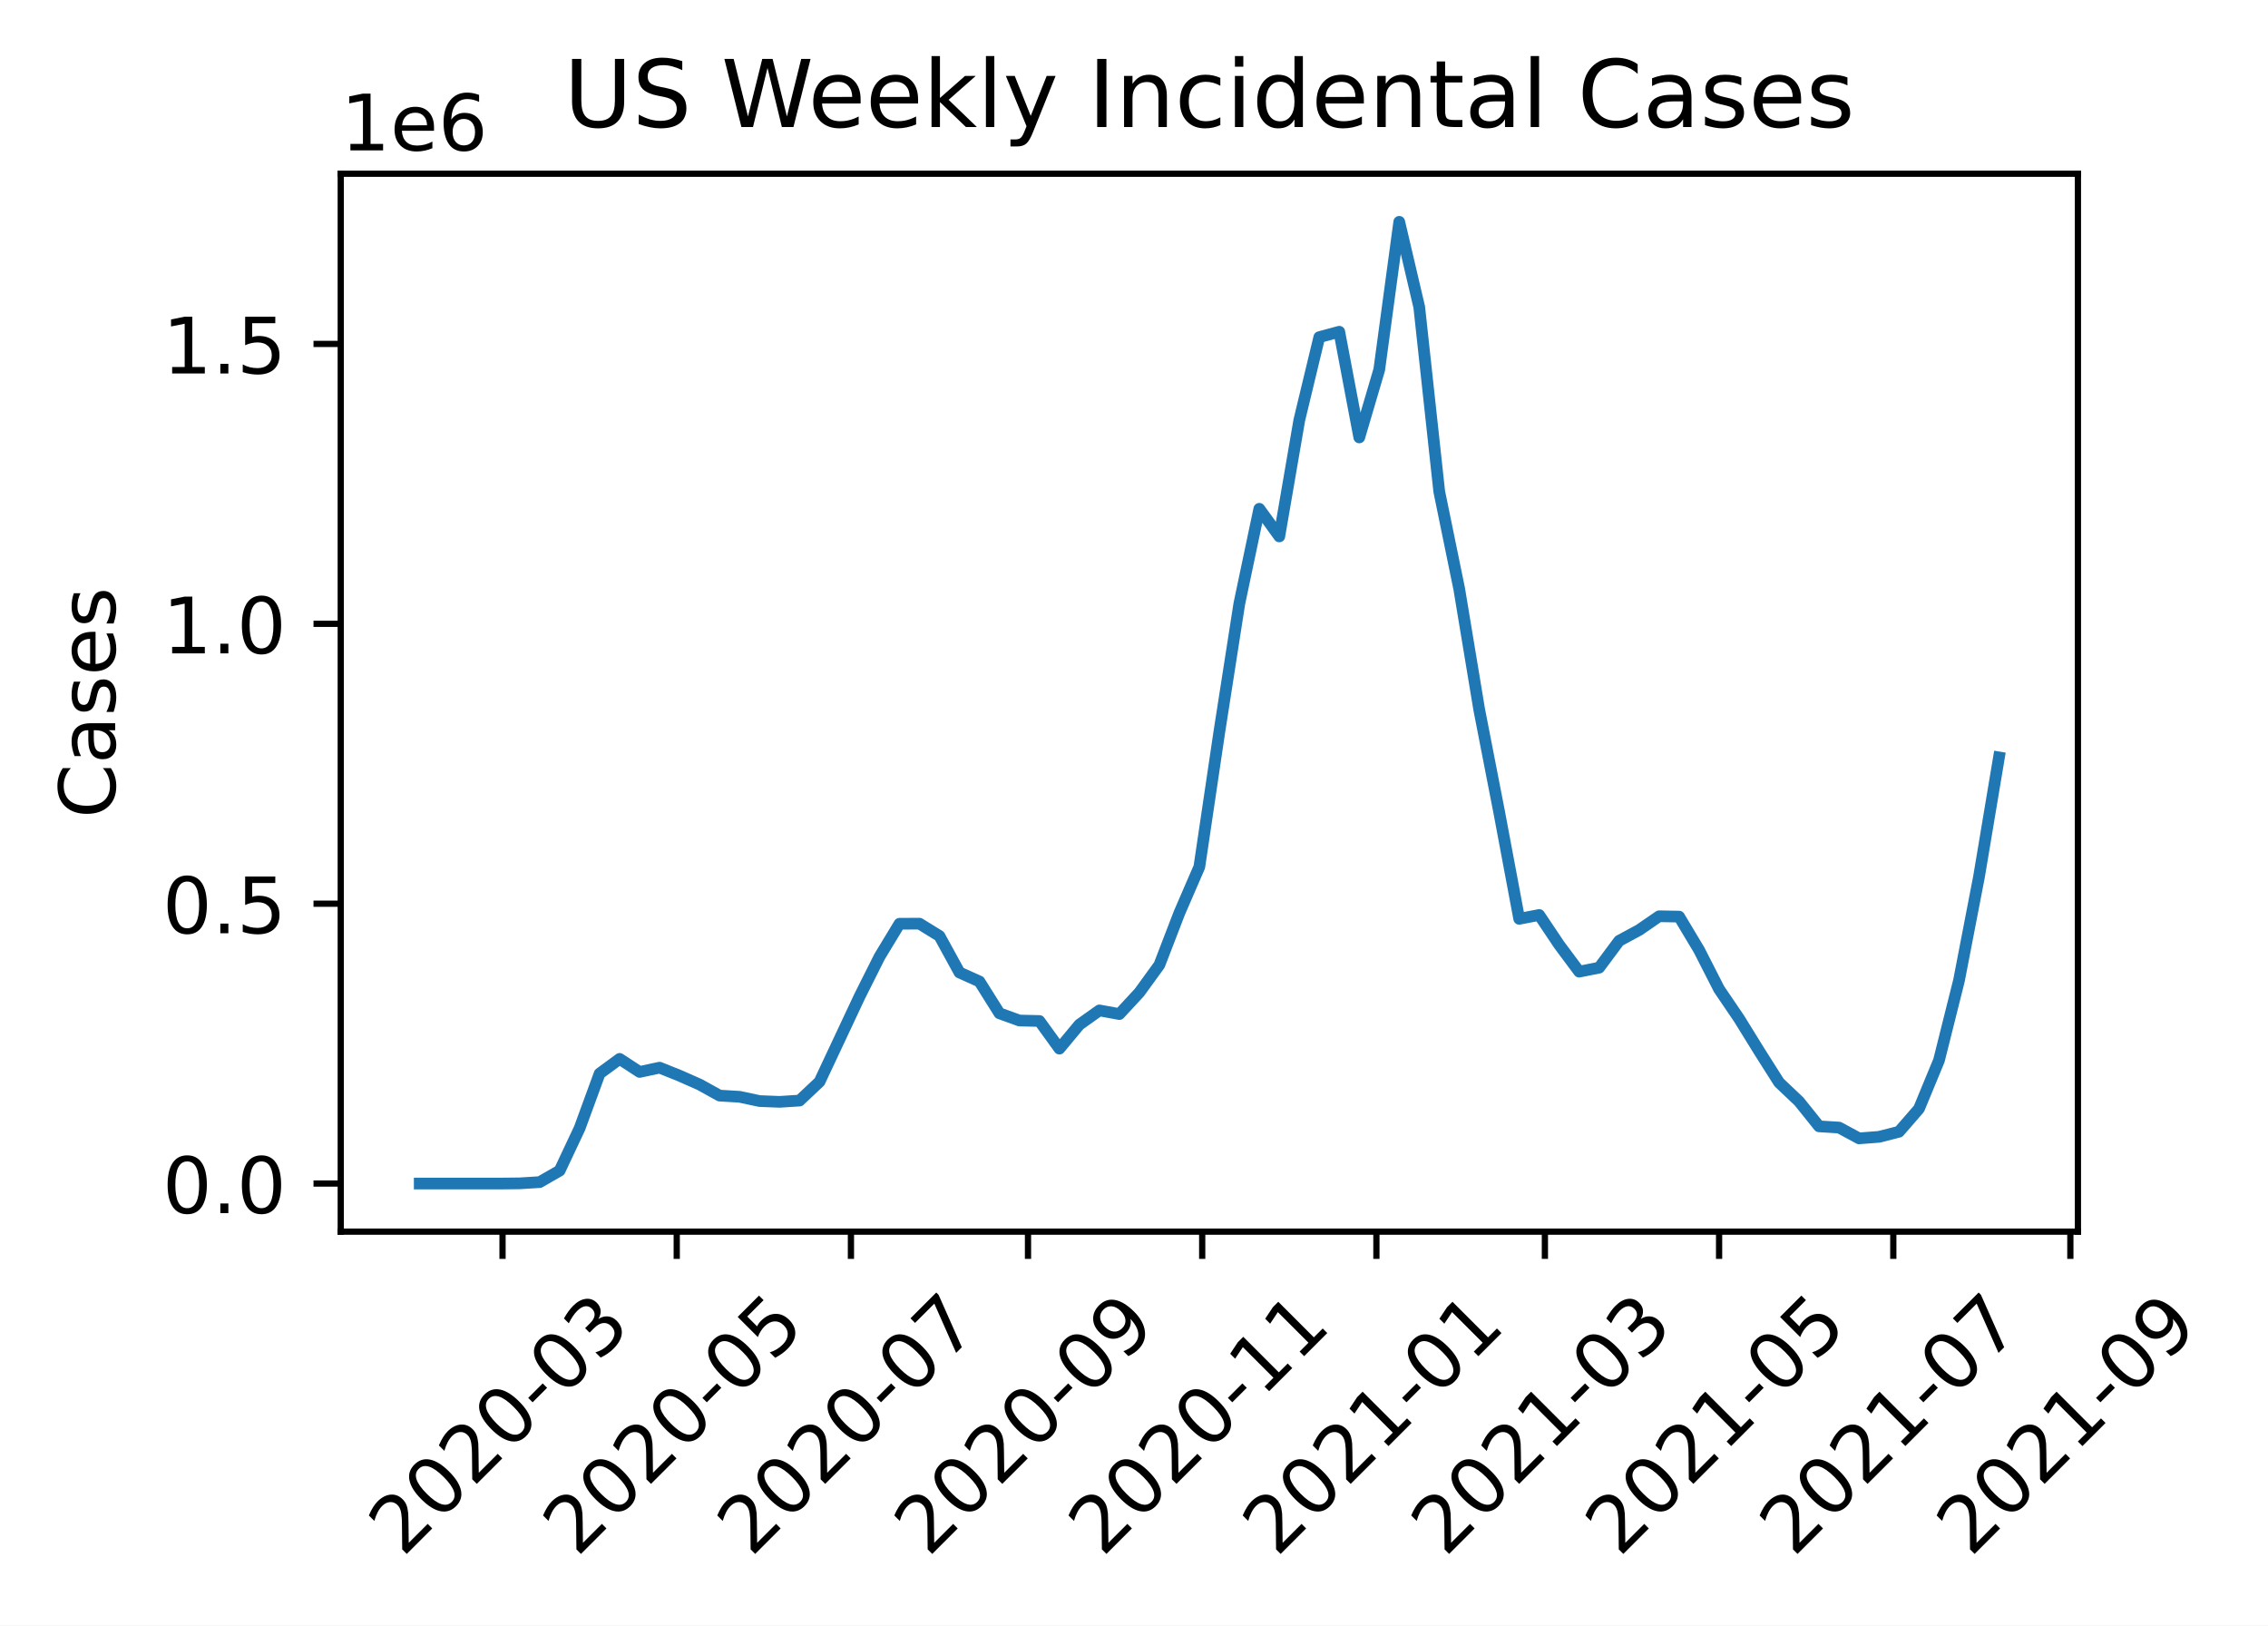
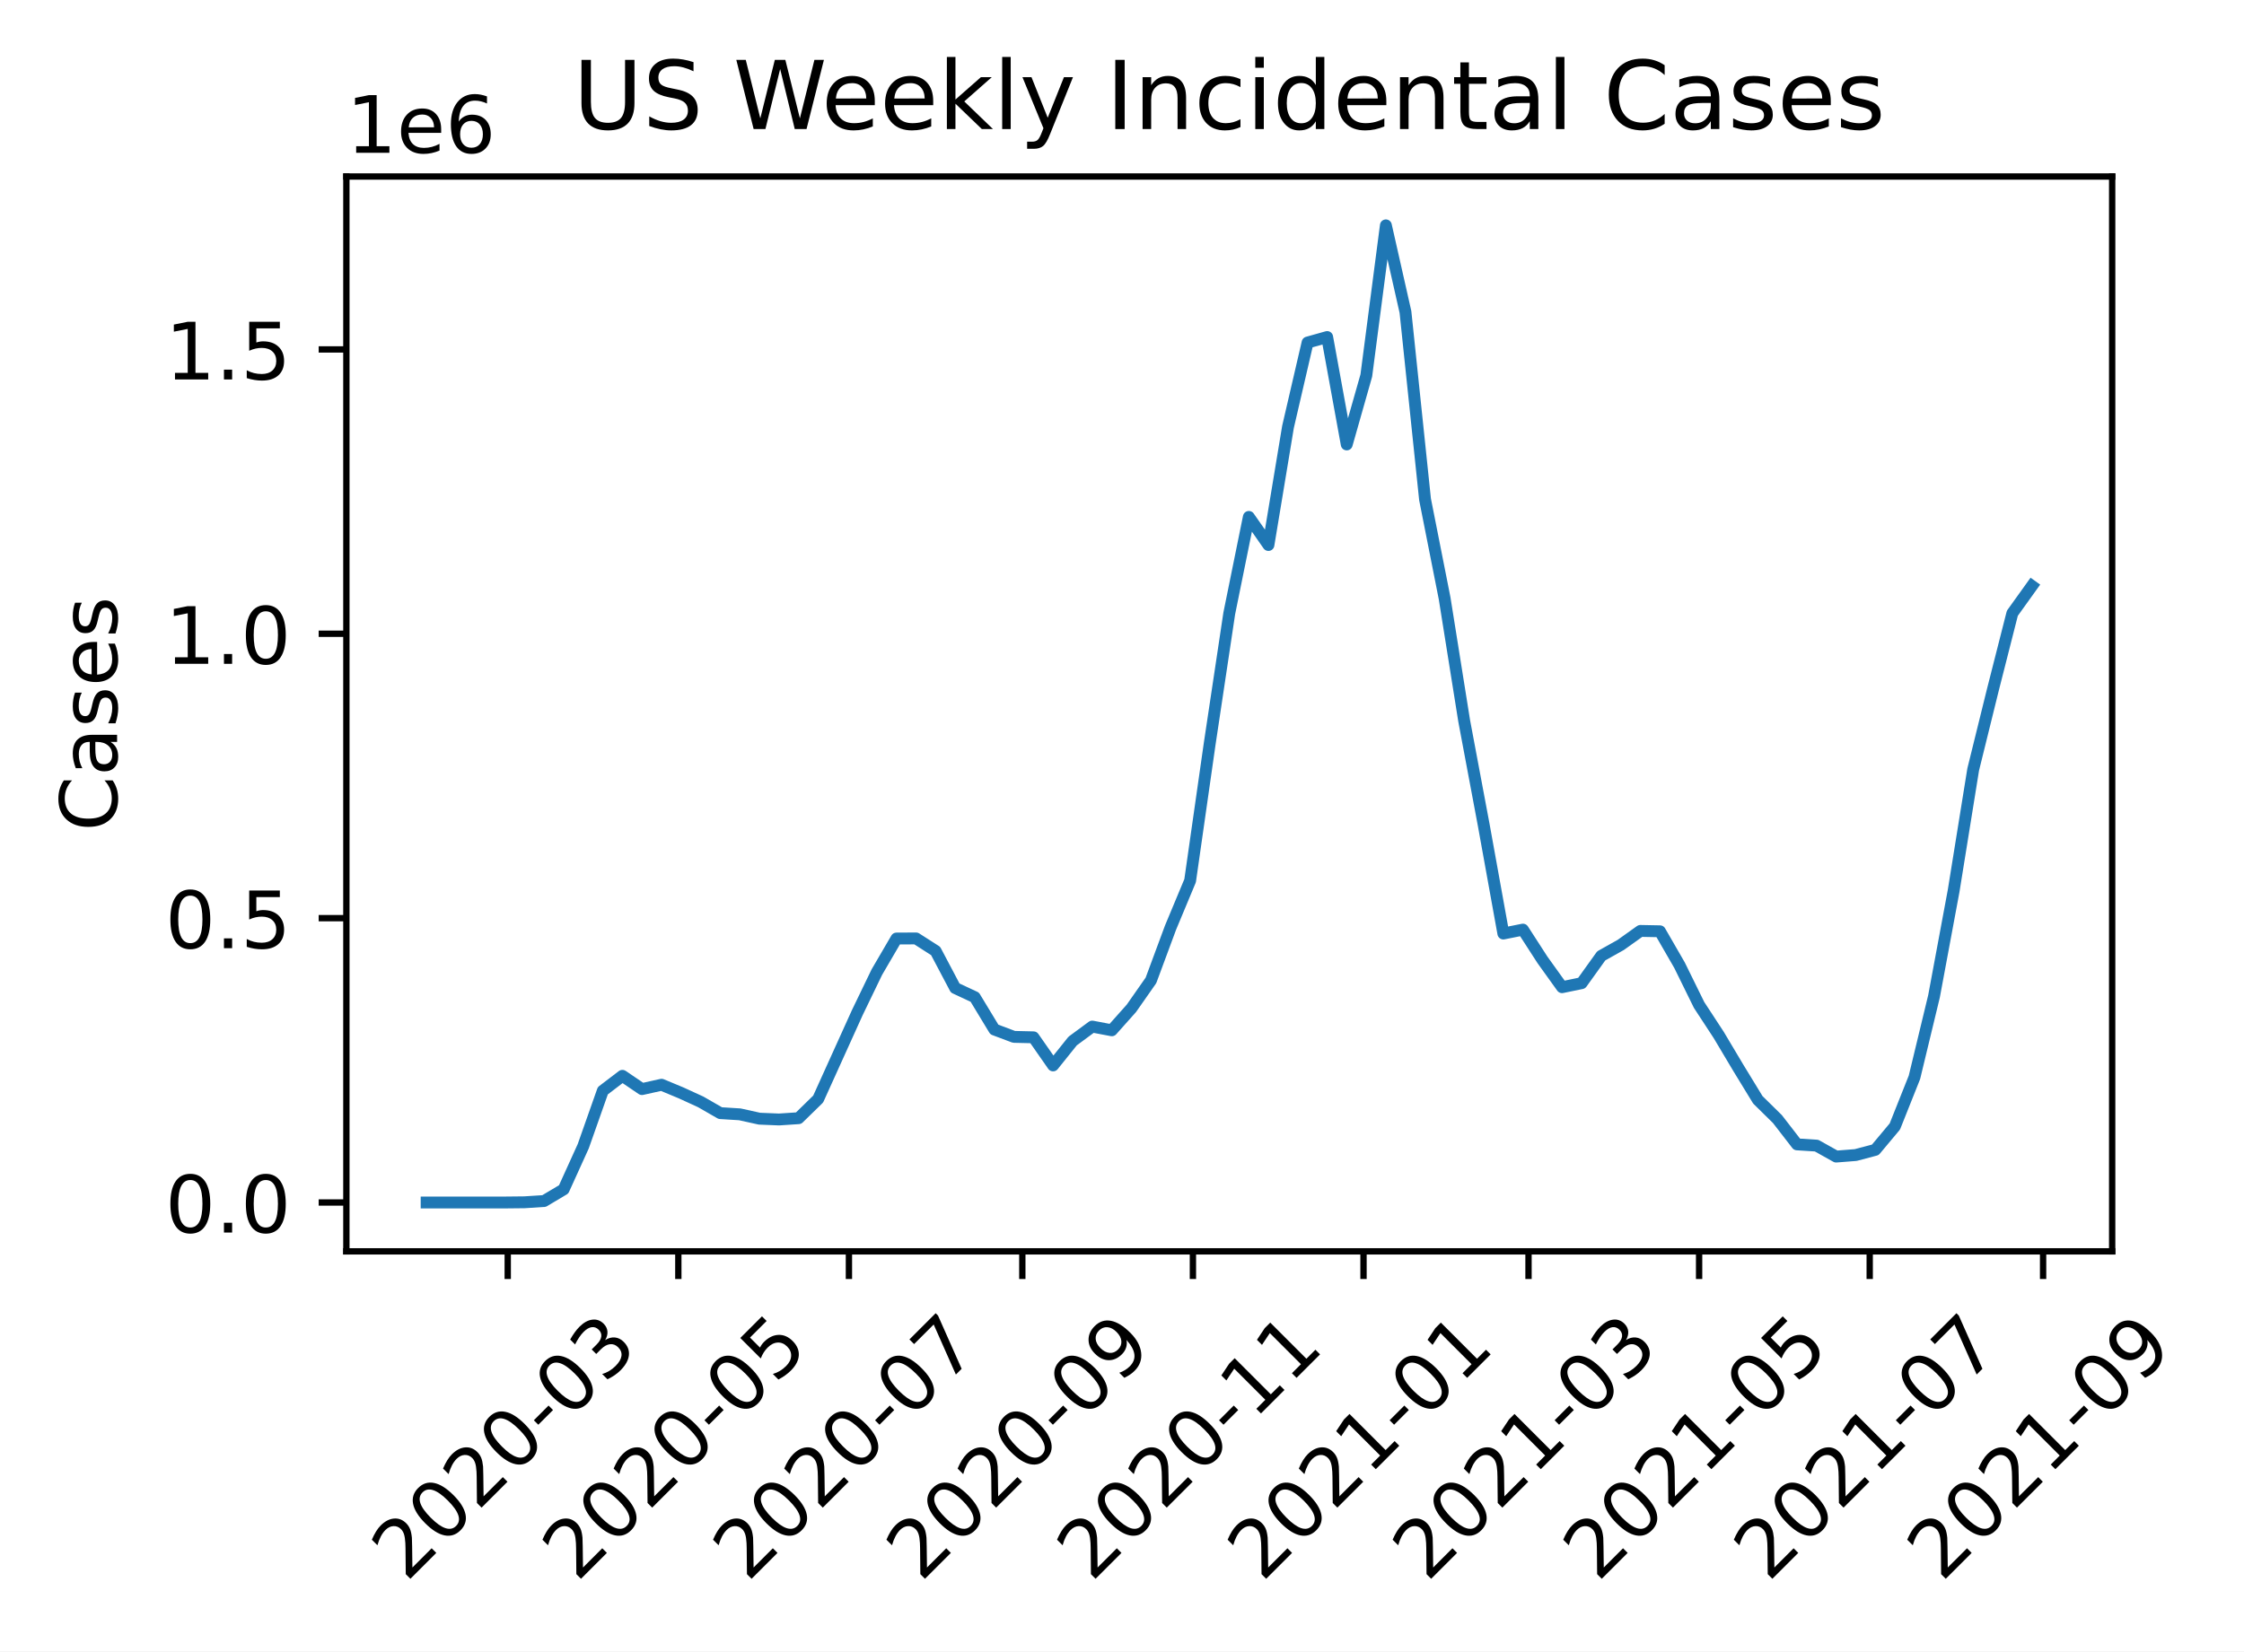
- <svg xmlns="http://www.w3.org/2000/svg" xmlns:xlink="http://www.w3.org/1999/xlink" height="208.807pt" version="1.1" viewBox="0 0 291.403 208.807" width="291.403pt">
+ <svg xmlns="http://www.w3.org/2000/svg" xmlns:xlink="http://www.w3.org/1999/xlink" height="208.807pt" version="1.1" viewBox="0 0 283.644 208.807" width="283.644pt">
  <defs>
    <style type="text/css">
*{stroke-linecap:butt;stroke-linejoin:round;}
  </style>
  </defs>
  <g id="figure_1">
    <g id="patch_1">
-       <path d="M 0 208.807  L 291.403 208.807  L 291.403 0  L 0 0  z " style="fill:#ffffff;" />
+       <path d="M 0 208.807  L 283.644 208.807  L 283.644 0  L 0 0  z " style="fill:#ffffff;" />
    </g>
    <g id="axes_1">
      <g id="patch_2">
        <path d="M 43.781 158.218  L 266.981 158.218  L 266.981 22.318  L 43.781 22.318  z " style="fill:#ffffff;" />
      </g>
      <g id="matplotlib.axis_1">
        <g id="xtick_1">
          <g id="line2d_1">
            <defs>
-               <path d="M 0 0  L 0 3.5  " id="mabf5525357" style="stroke:#000000;stroke-width:0.8;" />
-             </defs>
-             <g>
-               <use style="stroke:#000000;stroke-width:0.8;" x="64.568" xlink:href="#mabf5525357" y="158.218" />
+               <path d="M 0 0  L 0 3.5  " id="me6d530a77c" style="stroke:#000000;stroke-width:0.8;" />
+             </defs>
+             <g>
+               <use style="stroke:#000000;stroke-width:0.8;" x="64.178" xlink:href="#me6d530a77c" y="158.218" />
            </g>
          </g>
          <g id="text_1">
            <defs>
              <path d="M 19.188 8.297  L 53.609 8.297  L 53.609 0  L 7.328 0  L 7.328 8.297  Q 12.938 14.109 22.625 23.891  Q 32.328 33.688 34.812 36.531  Q 39.547 41.844 41.422 45.531  Q 43.312 49.219 43.312 52.781  Q 43.312 58.594 39.234 62.25  Q 35.156 65.922 28.609 65.922  Q 23.969 65.922 18.812 64.312  Q 13.672 62.703 7.812 59.422  L 7.812 69.391  Q 13.766 71.781 18.938 73  Q 24.125 74.219 28.422 74.219  Q 39.75 74.219 46.484 68.547  Q 53.219 62.891 53.219 53.422  Q 53.219 48.922 51.531 44.891  Q 49.859 40.875 45.406 35.406  Q 44.188 33.984 37.641 27.219  Q 31.109 20.453 19.188 8.297  z " id="DejaVuSans-50" />
              <path d="M 31.781 66.406  Q 24.172 66.406 20.328 58.906  Q 16.5 51.422 16.5 36.375  Q 16.5 21.391 20.328 13.891  Q 24.172 6.391 31.781 6.391  Q 39.453 6.391 43.281 13.891  Q 47.125 21.391 47.125 36.375  Q 47.125 51.422 43.281 58.906  Q 39.453 66.406 31.781 66.406  z M 31.781 74.219  Q 44.047 74.219 50.516 64.516  Q 56.984 54.828 56.984 36.375  Q 56.984 17.969 50.516 8.266  Q 44.047 -1.422 31.781 -1.422  Q 19.531 -1.422 13.062 8.266  Q 6.594 17.969 6.594 36.375  Q 6.594 54.828 13.062 64.516  Q 19.531 74.219 31.781 74.219  z " id="DejaVuSans-48" />
              <path d="M 4.891 31.391  L 31.203 31.391  L 31.203 23.391  L 4.891 23.391  z " id="DejaVuSans-45" />
              <path d="M 40.578 39.312  Q 47.656 37.797 51.625 33  Q 55.609 28.219 55.609 21.188  Q 55.609 10.406 48.188 4.484  Q 40.766 -1.422 27.094 -1.422  Q 22.516 -1.422 17.656 -0.516  Q 12.797 0.391 7.625 2.203  L 7.625 11.719  Q 11.719 9.328 16.594 8.109  Q 21.484 6.891 26.812 6.891  Q 36.078 6.891 40.938 10.547  Q 45.797 14.203 45.797 21.188  Q 45.797 27.641 41.281 31.266  Q 36.766 34.906 28.719 34.906  L 20.219 34.906  L 20.219 43.016  L 29.109 43.016  Q 36.375 43.016 40.234 45.922  Q 44.094 48.828 44.094 54.297  Q 44.094 59.906 40.109 62.906  Q 36.141 65.922 28.719 65.922  Q 24.656 65.922 20.016 65.031  Q 15.375 64.156 9.812 62.312  L 9.812 71.094  Q 15.438 72.656 20.344 73.438  Q 25.25 74.219 29.594 74.219  Q 40.828 74.219 47.359 69.109  Q 53.906 64.016 53.906 55.328  Q 53.906 49.266 50.438 45.094  Q 46.969 40.922 40.578 39.312  z " id="DejaVuSans-51" />
            </defs>
-             <g transform="translate(51.74623 200.1359)rotate(-45)scale(0.1 -0.1)">
+             <g transform="translate(51.35693 200.1359)rotate(-45)scale(0.1 -0.1)">
              <use xlink:href="#DejaVuSans-50" />
              <use x="63.623" xlink:href="#DejaVuSans-48" />
              <use x="127.246" xlink:href="#DejaVuSans-50" />
              <use x="190.869" xlink:href="#DejaVuSans-48" />
              <use x="254.492" xlink:href="#DejaVuSans-45" />
              <use x="290.576" xlink:href="#DejaVuSans-48" />
              <use x="354.199" xlink:href="#DejaVuSans-51" />
            </g>
          </g>
        </g>
        <g id="xtick_2">
          <g id="line2d_2">
            <g>
-               <use style="stroke:#000000;stroke-width:0.8;" x="86.95" xlink:href="#mabf5525357" y="158.218" />
+               <use style="stroke:#000000;stroke-width:0.8;" x="85.742" xlink:href="#me6d530a77c" y="158.218" />
            </g>
          </g>
          <g id="text_2">
            <defs>
              <path d="M 10.797 72.906  L 49.516 72.906  L 49.516 64.594  L 19.828 64.594  L 19.828 46.734  Q 21.969 47.469 24.109 47.828  Q 26.266 48.188 28.422 48.188  Q 40.625 48.188 47.75 41.5  Q 54.891 34.812 54.891 23.391  Q 54.891 11.625 47.562 5.094  Q 40.234 -1.422 26.906 -1.422  Q 22.312 -1.422 17.547 -0.641  Q 12.797 0.141 7.719 1.703  L 7.719 11.625  Q 12.109 9.234 16.797 8.062  Q 21.484 6.891 26.703 6.891  Q 35.156 6.891 40.078 11.328  Q 45.016 15.766 45.016 23.391  Q 45.016 31 40.078 35.438  Q 35.156 39.891 26.703 39.891  Q 22.75 39.891 18.812 39.016  Q 14.891 38.141 10.797 36.281  z " id="DejaVuSans-53" />
            </defs>
-             <g transform="translate(74.1286 200.1359)rotate(-45)scale(0.1 -0.1)">
+             <g transform="translate(72.92044 200.1359)rotate(-45)scale(0.1 -0.1)">
              <use xlink:href="#DejaVuSans-50" />
              <use x="63.623" xlink:href="#DejaVuSans-48" />
              <use x="127.246" xlink:href="#DejaVuSans-50" />
              <use x="190.869" xlink:href="#DejaVuSans-48" />
              <use x="254.492" xlink:href="#DejaVuSans-45" />
              <use x="290.576" xlink:href="#DejaVuSans-48" />
              <use x="354.199" xlink:href="#DejaVuSans-53" />
            </g>
          </g>
        </g>
        <g id="xtick_3">
          <g id="line2d_3">
            <g>
-               <use style="stroke:#000000;stroke-width:0.8;" x="109.332" xlink:href="#mabf5525357" y="158.218" />
+               <use style="stroke:#000000;stroke-width:0.8;" x="107.305" xlink:href="#me6d530a77c" y="158.218" />
            </g>
          </g>
          <g id="text_3">
            <defs>
              <path d="M 8.203 72.906  L 55.078 72.906  L 55.078 68.703  L 28.609 0  L 18.312 0  L 43.219 64.594  L 8.203 64.594  z " id="DejaVuSans-55" />
            </defs>
-             <g transform="translate(96.51098 200.1359)rotate(-45)scale(0.1 -0.1)">
+             <g transform="translate(94.48395 200.1359)rotate(-45)scale(0.1 -0.1)">
              <use xlink:href="#DejaVuSans-50" />
              <use x="63.623" xlink:href="#DejaVuSans-48" />
              <use x="127.246" xlink:href="#DejaVuSans-50" />
              <use x="190.869" xlink:href="#DejaVuSans-48" />
              <use x="254.492" xlink:href="#DejaVuSans-45" />
              <use x="290.576" xlink:href="#DejaVuSans-48" />
              <use x="354.199" xlink:href="#DejaVuSans-55" />
            </g>
          </g>
        </g>
        <g id="xtick_4">
          <g id="line2d_4">
            <g>
-               <use style="stroke:#000000;stroke-width:0.8;" x="132.082" xlink:href="#mabf5525357" y="158.218" />
+               <use style="stroke:#000000;stroke-width:0.8;" x="129.222" xlink:href="#me6d530a77c" y="158.218" />
            </g>
          </g>
          <g id="text_4">
            <defs>
              <path d="M 10.984 1.516  L 10.984 10.5  Q 14.703 8.734 18.5 7.812  Q 22.312 6.891 25.984 6.891  Q 35.75 6.891 40.891 13.453  Q 46.047 20.016 46.781 33.406  Q 43.953 29.203 39.594 26.953  Q 35.25 24.703 29.984 24.703  Q 19.047 24.703 12.672 31.312  Q 6.297 37.938 6.297 49.422  Q 6.297 60.641 12.938 67.422  Q 19.578 74.219 30.609 74.219  Q 43.266 74.219 49.922 64.516  Q 56.594 54.828 56.594 36.375  Q 56.594 19.141 48.406 8.859  Q 40.234 -1.422 26.422 -1.422  Q 22.703 -1.422 18.891 -0.688  Q 15.094 0.047 10.984 1.516  z M 30.609 32.422  Q 37.25 32.422 41.125 36.953  Q 45.016 41.5 45.016 49.422  Q 45.016 57.281 41.125 61.844  Q 37.25 66.406 30.609 66.406  Q 23.969 66.406 20.094 61.844  Q 16.219 57.281 16.219 49.422  Q 16.219 41.5 20.094 36.953  Q 23.969 32.422 30.609 32.422  z " id="DejaVuSans-57" />
            </defs>
-             <g transform="translate(119.2603 200.1359)rotate(-45)scale(0.1 -0.1)">
+             <g transform="translate(116.401 200.1359)rotate(-45)scale(0.1 -0.1)">
              <use xlink:href="#DejaVuSans-50" />
              <use x="63.623" xlink:href="#DejaVuSans-48" />
              <use x="127.246" xlink:href="#DejaVuSans-50" />
              <use x="190.869" xlink:href="#DejaVuSans-48" />
              <use x="254.492" xlink:href="#DejaVuSans-45" />
              <use x="290.576" xlink:href="#DejaVuSans-48" />
              <use x="354.199" xlink:href="#DejaVuSans-57" />
            </g>
          </g>
        </g>
        <g id="xtick_5">
          <g id="line2d_5">
            <g>
-               <use style="stroke:#000000;stroke-width:0.8;" x="154.464" xlink:href="#mabf5525357" y="158.218" />
+               <use style="stroke:#000000;stroke-width:0.8;" x="150.786" xlink:href="#me6d530a77c" y="158.218" />
            </g>
          </g>
          <g id="text_5">
            <defs>
              <path d="M 12.406 8.297  L 28.516 8.297  L 28.516 63.922  L 10.984 60.406  L 10.984 69.391  L 28.422 72.906  L 38.281 72.906  L 38.281 8.297  L 54.391 8.297  L 54.391 0  L 12.406 0  z " id="DejaVuSans-49" />
            </defs>
-             <g transform="translate(141.6427 200.1359)rotate(-45)scale(0.1 -0.1)">
+             <g transform="translate(137.9645 200.1359)rotate(-45)scale(0.1 -0.1)">
              <use xlink:href="#DejaVuSans-50" />
              <use x="63.623" xlink:href="#DejaVuSans-48" />
              <use x="127.246" xlink:href="#DejaVuSans-50" />
              <use x="190.869" xlink:href="#DejaVuSans-48" />
              <use x="254.492" xlink:href="#DejaVuSans-45" />
              <use x="290.576" xlink:href="#DejaVuSans-49" />
              <use x="354.199" xlink:href="#DejaVuSans-49" />
            </g>
          </g>
        </g>
        <g id="xtick_6">
          <g id="line2d_6">
            <g>
-               <use style="stroke:#000000;stroke-width:0.8;" x="176.846" xlink:href="#mabf5525357" y="158.218" />
+               <use style="stroke:#000000;stroke-width:0.8;" x="172.349" xlink:href="#me6d530a77c" y="158.218" />
            </g>
          </g>
          <g id="text_6">
-             <g transform="translate(164.025 200.1359)rotate(-45)scale(0.1 -0.1)">
+             <g transform="translate(159.528 200.1359)rotate(-45)scale(0.1 -0.1)">
              <use xlink:href="#DejaVuSans-50" />
              <use x="63.623" xlink:href="#DejaVuSans-48" />
              <use x="127.246" xlink:href="#DejaVuSans-50" />
              <use x="190.869" xlink:href="#DejaVuSans-49" />
              <use x="254.492" xlink:href="#DejaVuSans-45" />
              <use x="290.576" xlink:href="#DejaVuSans-48" />
              <use x="354.199" xlink:href="#DejaVuSans-49" />
            </g>
          </g>
        </g>
        <g id="xtick_7">
          <g id="line2d_7">
            <g>
-               <use style="stroke:#000000;stroke-width:0.8;" x="198.495" xlink:href="#mabf5525357" y="158.218" />
+               <use style="stroke:#000000;stroke-width:0.8;" x="193.206" xlink:href="#me6d530a77c" y="158.218" />
            </g>
          </g>
          <g id="text_7">
-             <g transform="translate(185.6736 200.1359)rotate(-45)scale(0.1 -0.1)">
+             <g transform="translate(180.3845 200.1359)rotate(-45)scale(0.1 -0.1)">
              <use xlink:href="#DejaVuSans-50" />
              <use x="63.623" xlink:href="#DejaVuSans-48" />
              <use x="127.246" xlink:href="#DejaVuSans-50" />
              <use x="190.869" xlink:href="#DejaVuSans-49" />
              <use x="254.492" xlink:href="#DejaVuSans-45" />
              <use x="290.576" xlink:href="#DejaVuSans-48" />
              <use x="354.199" xlink:href="#DejaVuSans-51" />
            </g>
          </g>
        </g>
        <g id="xtick_8">
          <g id="line2d_8">
            <g>
-               <use style="stroke:#000000;stroke-width:0.8;" x="220.877" xlink:href="#mabf5525357" y="158.218" />
+               <use style="stroke:#000000;stroke-width:0.8;" x="214.769" xlink:href="#me6d530a77c" y="158.218" />
            </g>
          </g>
          <g id="text_8">
-             <g transform="translate(208.0559 200.1359)rotate(-45)scale(0.1 -0.1)">
+             <g transform="translate(201.948 200.1359)rotate(-45)scale(0.1 -0.1)">
              <use xlink:href="#DejaVuSans-50" />
              <use x="63.623" xlink:href="#DejaVuSans-48" />
              <use x="127.246" xlink:href="#DejaVuSans-50" />
              <use x="190.869" xlink:href="#DejaVuSans-49" />
              <use x="254.492" xlink:href="#DejaVuSans-45" />
              <use x="290.576" xlink:href="#DejaVuSans-48" />
              <use x="354.199" xlink:href="#DejaVuSans-53" />
            </g>
          </g>
        </g>
        <g id="xtick_9">
          <g id="line2d_9">
            <g>
-               <use style="stroke:#000000;stroke-width:0.8;" x="243.26" xlink:href="#mabf5525357" y="158.218" />
+               <use style="stroke:#000000;stroke-width:0.8;" x="236.333" xlink:href="#me6d530a77c" y="158.218" />
            </g>
          </g>
          <g id="text_9">
-             <g transform="translate(230.4383 200.1359)rotate(-45)scale(0.1 -0.1)">
+             <g transform="translate(223.5115 200.1359)rotate(-45)scale(0.1 -0.1)">
              <use xlink:href="#DejaVuSans-50" />
              <use x="63.623" xlink:href="#DejaVuSans-48" />
              <use x="127.246" xlink:href="#DejaVuSans-50" />
              <use x="190.869" xlink:href="#DejaVuSans-49" />
              <use x="254.492" xlink:href="#DejaVuSans-45" />
              <use x="290.576" xlink:href="#DejaVuSans-48" />
              <use x="354.199" xlink:href="#DejaVuSans-55" />
            </g>
          </g>
        </g>
        <g id="xtick_10">
          <g id="line2d_10">
            <g>
-               <use style="stroke:#000000;stroke-width:0.8;" x="266.009" xlink:href="#mabf5525357" y="158.218" />
+               <use style="stroke:#000000;stroke-width:0.8;" x="258.25" xlink:href="#me6d530a77c" y="158.218" />
            </g>
          </g>
          <g id="text_10">
-             <g transform="translate(253.1876 200.1359)rotate(-45)scale(0.1 -0.1)">
+             <g transform="translate(245.4285 200.1359)rotate(-45)scale(0.1 -0.1)">
              <use xlink:href="#DejaVuSans-50" />
              <use x="63.623" xlink:href="#DejaVuSans-48" />
              <use x="127.246" xlink:href="#DejaVuSans-50" />
              <use x="190.869" xlink:href="#DejaVuSans-49" />
              <use x="254.492" xlink:href="#DejaVuSans-45" />
              <use x="290.576" xlink:href="#DejaVuSans-48" />
              <use x="354.199" xlink:href="#DejaVuSans-57" />
            </g>
          </g>
        </g>
      </g>
      <g id="matplotlib.axis_2">
        <g id="ytick_1">
          <g id="line2d_11">
            <defs>
-               <path d="M 0 0  L -3.5 0  " id="med996f3aed" style="stroke:#000000;stroke-width:0.8;" />
-             </defs>
-             <g>
-               <use style="stroke:#000000;stroke-width:0.8;" x="43.781" xlink:href="#med996f3aed" y="152.041" />
+               <path d="M 0 0  L -3.5 0  " id="ma5f7d41947" style="stroke:#000000;stroke-width:0.8;" />
+             </defs>
+             <g>
+               <use style="stroke:#000000;stroke-width:0.8;" x="43.781" xlink:href="#ma5f7d41947" y="152.041" />
            </g>
          </g>
          <g id="text_11">
            <defs>
              <path d="M 10.688 12.406  L 21 12.406  L 21 0  L 10.688 0  z " id="DejaVuSans-46" />
            </defs>
            <g transform="translate(20.87813 155.8402)scale(0.1 -0.1)">
              <use xlink:href="#DejaVuSans-48" />
              <use x="63.623" xlink:href="#DejaVuSans-46" />
              <use x="95.41" xlink:href="#DejaVuSans-48" />
            </g>
          </g>
        </g>
        <g id="ytick_2">
          <g id="line2d_12">
            <g>
-               <use style="stroke:#000000;stroke-width:0.8;" x="43.781" xlink:href="#med996f3aed" y="116.087" />
+               <use style="stroke:#000000;stroke-width:0.8;" x="43.781" xlink:href="#ma5f7d41947" y="116.087" />
            </g>
          </g>
          <g id="text_12">
            <g transform="translate(20.87813 119.886)scale(0.1 -0.1)">
              <use xlink:href="#DejaVuSans-48" />
              <use x="63.623" xlink:href="#DejaVuSans-46" />
              <use x="95.41" xlink:href="#DejaVuSans-53" />
            </g>
          </g>
        </g>
        <g id="ytick_3">
          <g id="line2d_13">
            <g>
-               <use style="stroke:#000000;stroke-width:0.8;" x="43.781" xlink:href="#med996f3aed" y="80.133" />
+               <use style="stroke:#000000;stroke-width:0.8;" x="43.781" xlink:href="#ma5f7d41947" y="80.133" />
            </g>
          </g>
          <g id="text_13">
            <g transform="translate(20.87813 83.93186)scale(0.1 -0.1)">
              <use xlink:href="#DejaVuSans-49" />
              <use x="63.623" xlink:href="#DejaVuSans-46" />
              <use x="95.41" xlink:href="#DejaVuSans-48" />
            </g>
          </g>
        </g>
        <g id="ytick_4">
          <g id="line2d_14">
            <g>
-               <use style="stroke:#000000;stroke-width:0.8;" x="43.781" xlink:href="#med996f3aed" y="44.178" />
+               <use style="stroke:#000000;stroke-width:0.8;" x="43.781" xlink:href="#ma5f7d41947" y="44.178" />
            </g>
          </g>
          <g id="text_14">
            <g transform="translate(20.87813 47.97769)scale(0.1 -0.1)">
              <use xlink:href="#DejaVuSans-49" />
              <use x="63.623" xlink:href="#DejaVuSans-46" />
              <use x="95.41" xlink:href="#DejaVuSans-53" />
            </g>
          </g>
        </g>
        <g id="text_15">
          <defs>
            <path d="M 64.406 67.281  L 64.406 56.891  Q 59.422 61.531 53.781 63.812  Q 48.141 66.109 41.797 66.109  Q 29.297 66.109 22.656 58.469  Q 16.016 50.828 16.016 36.375  Q 16.016 21.969 22.656 14.328  Q 29.297 6.688 41.797 6.688  Q 48.141 6.688 53.781 8.984  Q 59.422 11.281 64.406 15.922  L 64.406 5.609  Q 59.234 2.094 53.438 0.328  Q 47.656 -1.422 41.219 -1.422  Q 24.656 -1.422 15.125 8.703  Q 5.609 18.844 5.609 36.375  Q 5.609 53.953 15.125 64.078  Q 24.656 74.219 41.219 74.219  Q 47.75 74.219 53.531 72.484  Q 59.328 70.75 64.406 67.281  z " id="DejaVuSans-67" />
            <path d="M 34.281 27.484  Q 23.391 27.484 19.188 25  Q 14.984 22.516 14.984 16.5  Q 14.984 11.719 18.141 8.906  Q 21.297 6.109 26.703 6.109  Q 34.188 6.109 38.703 11.406  Q 43.219 16.703 43.219 25.484  L 43.219 27.484  z M 52.203 31.203  L 52.203 0  L 43.219 0  L 43.219 8.297  Q 40.141 3.328 35.547 0.953  Q 30.953 -1.422 24.312 -1.422  Q 15.922 -1.422 10.953 3.297  Q 6 8.016 6 15.922  Q 6 25.141 12.172 29.828  Q 18.359 34.516 30.609 34.516  L 43.219 34.516  L 43.219 35.406  Q 43.219 41.609 39.141 45  Q 35.062 48.391 27.688 48.391  Q 23 48.391 18.547 47.266  Q 14.109 46.141 10.016 43.891  L 10.016 52.203  Q 14.938 54.109 19.578 55.047  Q 24.219 56 28.609 56  Q 40.484 56 46.344 49.844  Q 52.203 43.703 52.203 31.203  z " id="DejaVuSans-97" />
            <path d="M 44.281 53.078  L 44.281 44.578  Q 40.484 46.531 36.375 47.5  Q 32.281 48.484 27.875 48.484  Q 21.188 48.484 17.844 46.438  Q 14.5 44.391 14.5 40.281  Q 14.5 37.156 16.891 35.375  Q 19.281 33.594 26.516 31.984  L 29.594 31.297  Q 39.156 29.25 43.188 25.516  Q 47.219 21.781 47.219 15.094  Q 47.219 7.469 41.188 3.016  Q 35.156 -1.422 24.609 -1.422  Q 20.219 -1.422 15.453 -0.562  Q 10.688 0.297 5.422 2  L 5.422 11.281  Q 10.406 8.688 15.234 7.391  Q 20.062 6.109 24.812 6.109  Q 31.156 6.109 34.562 8.281  Q 37.984 10.453 37.984 14.406  Q 37.984 18.062 35.516 20.016  Q 33.062 21.969 24.703 23.781  L 21.578 24.516  Q 13.234 26.266 9.516 29.906  Q 5.812 33.547 5.812 39.891  Q 5.812 47.609 11.281 51.797  Q 16.75 56 26.812 56  Q 31.781 56 36.172 55.266  Q 40.578 54.547 44.281 53.078  z " id="DejaVuSans-115" />
            <path d="M 56.203 29.594  L 56.203 25.203  L 14.891 25.203  Q 15.484 15.922 20.484 11.062  Q 25.484 6.203 34.422 6.203  Q 39.594 6.203 44.453 7.469  Q 49.312 8.734 54.109 11.281  L 54.109 2.781  Q 49.266 0.734 44.188 -0.344  Q 39.109 -1.422 33.891 -1.422  Q 20.797 -1.422 13.156 6.188  Q 5.516 13.812 5.516 26.812  Q 5.516 40.234 12.766 48.109  Q 20.016 56 32.328 56  Q 43.359 56 49.781 48.891  Q 56.203 41.797 56.203 29.594  z M 47.219 32.234  Q 47.125 39.594 43.094 43.984  Q 39.062 48.391 32.422 48.391  Q 24.906 48.391 20.391 44.141  Q 15.875 39.891 15.188 32.172  z " id="DejaVuSans-101" />
          </defs>
          <g transform="translate(14.79844 105.1095)rotate(-90)scale(0.1 -0.1)">
            <use xlink:href="#DejaVuSans-67" />
            <use x="69.824" xlink:href="#DejaVuSans-97" />
            <use x="131.104" xlink:href="#DejaVuSans-115" />
            <use x="183.203" xlink:href="#DejaVuSans-101" />
            <use x="244.727" xlink:href="#DejaVuSans-115" />
          </g>
        </g>
        <g id="text_16">
          <defs>
            <path d="M 33.016 40.375  Q 26.375 40.375 22.484 35.828  Q 18.609 31.297 18.609 23.391  Q 18.609 15.531 22.484 10.953  Q 26.375 6.391 33.016 6.391  Q 39.656 6.391 43.531 10.953  Q 47.406 15.531 47.406 23.391  Q 47.406 31.297 43.531 35.828  Q 39.656 40.375 33.016 40.375  z M 52.594 71.297  L 52.594 62.312  Q 48.875 64.062 45.094 64.984  Q 41.312 65.922 37.594 65.922  Q 27.828 65.922 22.672 59.328  Q 17.531 52.734 16.797 39.406  Q 19.672 43.656 24.016 45.922  Q 28.375 48.188 33.594 48.188  Q 44.578 48.188 50.953 41.516  Q 57.328 34.859 57.328 23.391  Q 57.328 12.156 50.688 5.359  Q 44.047 -1.422 33.016 -1.422  Q 20.359 -1.422 13.672 8.266  Q 6.984 17.969 6.984 36.375  Q 6.984 53.656 15.188 63.938  Q 23.391 74.219 37.203 74.219  Q 40.922 74.219 44.703 73.484  Q 48.484 72.75 52.594 71.297  z " id="DejaVuSans-54" />
          </defs>
          <g transform="translate(43.78125 19.31812)scale(0.1 -0.1)">
            <use xlink:href="#DejaVuSans-49" />
            <use x="63.623" xlink:href="#DejaVuSans-101" />
            <use x="125.146" xlink:href="#DejaVuSans-54" />
          </g>
        </g>
      </g>
      <g id="line2d_15">
-         <path clip-path="url(#p86dfe4a731)" d="M 53.927 152.041  L 56.495 152.041  L 59.064 152.041  L 61.632 152.041  L 64.201 152.04  L 66.769 152.014  L 69.338 151.855  L 71.906 150.381  L 74.474 144.926  L 77.043 137.912  L 79.611 136.025  L 82.18 137.703  L 84.748 137.153  L 87.317 138.184  L 89.885 139.319  L 92.454 140.741  L 95.022 140.895  L 97.591 141.443  L 100.159 141.545  L 102.728 141.381  L 105.296 138.963  L 107.865 133.496  L 110.433 128.027  L 113.002 122.903  L 115.57 118.666  L 118.138 118.653  L 120.707 120.239  L 123.275 124.925  L 125.844 126.081  L 128.412 130.169  L 130.981 131.099  L 133.549 131.157  L 136.118 134.709  L 138.686 131.624  L 141.255 129.798  L 143.823 130.269  L 146.392 127.492  L 148.96 123.957  L 151.529 117.284  L 154.097 111.354  L 156.665 94.028  L 159.234 77.549  L 161.802 65.358  L 164.371 68.908  L 166.939 53.975  L 169.508 43.31  L 172.076 42.614  L 174.645 56.194  L 177.213 47.48  L 179.782 28.495  L 182.35 39.45  L 184.919 63.135  L 187.487 75.65  L 190.056 91.154  L 192.624 104.34  L 195.193 118.033  L 197.761 117.539  L 200.329 121.369  L 202.898 124.819  L 205.466 124.309  L 208.035 120.858  L 210.603 119.47  L 213.172 117.703  L 215.74 117.75  L 218.309 122.04  L 220.877 127.07  L 223.446 130.851  L 226.014 135.005  L 228.583 139.059  L 231.151 141.492  L 233.72 144.692  L 236.288 144.849  L 238.857 146.235  L 241.425 146.04  L 243.993 145.385  L 246.562 142.425  L 249.13 136.212  L 251.699 125.96  L 254.267 112.659  L 256.836 97.299  " style="fill:none;stroke:#1f77b4;stroke-linecap:square;stroke-width:1.5;" />
+         <path clip-path="url(#pb192c56ee7)" d="M 53.927 152.041  L 56.401 152.041  L 58.876 152.041  L 61.35 152.041  L 63.825 152.04  L 66.299 152.014  L 68.774 151.855  L 71.248 150.381  L 73.723 144.926  L 76.197 137.912  L 78.672 136.025  L 81.146 137.703  L 83.621 137.153  L 86.095 138.184  L 88.57 139.319  L 91.044 140.741  L 93.519 140.895  L 95.993 141.443  L 98.468 141.545  L 100.942 141.381  L 103.417 138.963  L 105.891 133.496  L 108.366 128.027  L 110.84 122.903  L 113.315 118.666  L 115.789 118.653  L 118.264 120.239  L 120.738 124.925  L 123.213 126.081  L 125.687 130.169  L 128.162 131.099  L 130.636 131.157  L 133.111 134.709  L 135.585 131.624  L 138.06 129.798  L 140.534 130.269  L 143.009 127.492  L 145.483 123.957  L 147.958 117.284  L 150.432 111.354  L 152.907 94.028  L 155.381 77.549  L 157.856 65.358  L 160.33 68.908  L 162.805 53.975  L 165.279 43.31  L 167.754 42.614  L 170.228 56.194  L 172.703 47.48  L 175.177 28.495  L 177.652 39.45  L 180.126 63.135  L 182.601 75.65  L 185.075 91.154  L 187.55 104.34  L 190.024 118.033  L 192.499 117.539  L 194.973 121.369  L 197.448 124.819  L 199.922 124.309  L 202.397 120.858  L 204.871 119.47  L 207.346 117.703  L 209.82 117.75  L 212.295 122.04  L 214.769 127.07  L 217.244 130.851  L 219.718 135.005  L 222.193 139.059  L 224.667 141.492  L 227.142 144.692  L 229.616 144.849  L 232.091 146.235  L 234.565 146.04  L 237.04 145.385  L 239.514 142.425  L 241.989 136.212  L 244.463 125.96  L 246.938 112.659  L 249.412 97.299  L 251.887 87.272  L 254.361 77.541  L 256.836 74.089  " style="fill:none;stroke:#1f77b4;stroke-linecap:square;stroke-width:1.5;" />
      </g>
      <g id="patch_3">
        <path d="M 43.781 158.218  L 43.781 22.318  " style="fill:none;stroke:#000000;stroke-linecap:square;stroke-linejoin:miter;stroke-width:0.8;" />
      </g>
      <g id="patch_4">
        <path d="M 266.981 158.218  L 266.981 22.318  " style="fill:none;stroke:#000000;stroke-linecap:square;stroke-linejoin:miter;stroke-width:0.8;" />
      </g>
      <g id="patch_5">
        <path d="M 43.781 158.218  L 266.981 158.218  " style="fill:none;stroke:#000000;stroke-linecap:square;stroke-linejoin:miter;stroke-width:0.8;" />
      </g>
      <g id="patch_6">
        <path d="M 43.781 22.318  L 266.981 22.318  " style="fill:none;stroke:#000000;stroke-linecap:square;stroke-linejoin:miter;stroke-width:0.8;" />
      </g>
      <g id="text_17">
        <defs>
          <path d="M 8.688 72.906  L 18.609 72.906  L 18.609 28.609  Q 18.609 16.891 22.844 11.734  Q 27.094 6.594 36.625 6.594  Q 46.094 6.594 50.344 11.734  Q 54.594 16.891 54.594 28.609  L 54.594 72.906  L 64.5 72.906  L 64.5 27.391  Q 64.5 13.141 57.438 5.859  Q 50.391 -1.422 36.625 -1.422  Q 22.797 -1.422 15.734 5.859  Q 8.688 13.141 8.688 27.391  z " id="DejaVuSans-85" />
          <path d="M 53.516 70.516  L 53.516 60.891  Q 47.906 63.578 42.922 64.891  Q 37.938 66.219 33.297 66.219  Q 25.25 66.219 20.875 63.094  Q 16.5 59.969 16.5 54.203  Q 16.5 49.359 19.406 46.891  Q 22.312 44.438 30.422 42.922  L 36.375 41.703  Q 47.406 39.594 52.656 34.297  Q 57.906 29 57.906 20.125  Q 57.906 9.516 50.797 4.047  Q 43.703 -1.422 29.984 -1.422  Q 24.812 -1.422 18.969 -0.25  Q 13.141 0.922 6.891 3.219  L 6.891 13.375  Q 12.891 10.016 18.656 8.297  Q 24.422 6.594 29.984 6.594  Q 38.422 6.594 43.016 9.906  Q 47.609 13.234 47.609 19.391  Q 47.609 24.75 44.312 27.781  Q 41.016 30.812 33.5 32.328  L 27.484 33.5  Q 16.453 35.688 11.516 40.375  Q 6.594 45.062 6.594 53.422  Q 6.594 63.094 13.406 68.656  Q 20.219 74.219 32.172 74.219  Q 37.312 74.219 42.625 73.281  Q 47.953 72.359 53.516 70.516  z " id="DejaVuSans-83" />
          <path id="DejaVuSans-32" />
          <path d="M 3.328 72.906  L 13.281 72.906  L 28.609 11.281  L 43.891 72.906  L 54.984 72.906  L 70.312 11.281  L 85.594 72.906  L 95.609 72.906  L 77.297 0  L 64.891 0  L 49.516 63.281  L 33.984 0  L 21.578 0  z " id="DejaVuSans-87" />
          <path d="M 9.078 75.984  L 18.109 75.984  L 18.109 31.109  L 44.922 54.688  L 56.391 54.688  L 27.391 29.109  L 57.625 0  L 45.906 0  L 18.109 26.703  L 18.109 0  L 9.078 0  z " id="DejaVuSans-107" />
          <path d="M 9.422 75.984  L 18.406 75.984  L 18.406 0  L 9.422 0  z " id="DejaVuSans-108" />
          <path d="M 32.172 -5.078  Q 28.375 -14.844 24.75 -17.812  Q 21.141 -20.797 15.094 -20.797  L 7.906 -20.797  L 7.906 -13.281  L 13.188 -13.281  Q 16.891 -13.281 18.938 -11.516  Q 21 -9.766 23.484 -3.219  L 25.094 0.875  L 2.984 54.688  L 12.5 54.688  L 29.594 11.922  L 46.688 54.688  L 56.203 54.688  z " id="DejaVuSans-121" />
          <path d="M 9.812 72.906  L 19.672 72.906  L 19.672 0  L 9.812 0  z " id="DejaVuSans-73" />
          <path d="M 54.891 33.016  L 54.891 0  L 45.906 0  L 45.906 32.719  Q 45.906 40.484 42.875 44.328  Q 39.844 48.188 33.797 48.188  Q 26.516 48.188 22.312 43.547  Q 18.109 38.922 18.109 30.906  L 18.109 0  L 9.078 0  L 9.078 54.688  L 18.109 54.688  L 18.109 46.188  Q 21.344 51.125 25.703 53.562  Q 30.078 56 35.797 56  Q 45.219 56 50.047 50.172  Q 54.891 44.344 54.891 33.016  z " id="DejaVuSans-110" />
          <path d="M 48.781 52.594  L 48.781 44.188  Q 44.969 46.297 41.141 47.344  Q 37.312 48.391 33.406 48.391  Q 24.656 48.391 19.812 42.844  Q 14.984 37.312 14.984 27.297  Q 14.984 17.281 19.812 11.734  Q 24.656 6.203 33.406 6.203  Q 37.312 6.203 41.141 7.25  Q 44.969 8.297 48.781 10.406  L 48.781 2.094  Q 45.016 0.344 40.984 -0.531  Q 36.969 -1.422 32.422 -1.422  Q 20.062 -1.422 12.781 6.344  Q 5.516 14.109 5.516 27.297  Q 5.516 40.672 12.859 48.328  Q 20.219 56 33.016 56  Q 37.156 56 41.109 55.141  Q 45.062 54.297 48.781 52.594  z " id="DejaVuSans-99" />
          <path d="M 9.422 54.688  L 18.406 54.688  L 18.406 0  L 9.422 0  z M 9.422 75.984  L 18.406 75.984  L 18.406 64.594  L 9.422 64.594  z " id="DejaVuSans-105" />
          <path d="M 45.406 46.391  L 45.406 75.984  L 54.391 75.984  L 54.391 0  L 45.406 0  L 45.406 8.203  Q 42.578 3.328 38.25 0.953  Q 33.938 -1.422 27.875 -1.422  Q 17.969 -1.422 11.734 6.484  Q 5.516 14.406 5.516 27.297  Q 5.516 40.188 11.734 48.094  Q 17.969 56 27.875 56  Q 33.938 56 38.25 53.625  Q 42.578 51.266 45.406 46.391  z M 14.797 27.297  Q 14.797 17.391 18.875 11.75  Q 22.953 6.109 30.078 6.109  Q 37.203 6.109 41.297 11.75  Q 45.406 17.391 45.406 27.297  Q 45.406 37.203 41.297 42.844  Q 37.203 48.484 30.078 48.484  Q 22.953 48.484 18.875 42.844  Q 14.797 37.203 14.797 27.297  z " id="DejaVuSans-100" />
          <path d="M 18.312 70.219  L 18.312 54.688  L 36.812 54.688  L 36.812 47.703  L 18.312 47.703  L 18.312 18.016  Q 18.312 11.328 20.141 9.422  Q 21.969 7.516 27.594 7.516  L 36.812 7.516  L 36.812 0  L 27.594 0  Q 17.188 0 13.234 3.875  Q 9.281 7.766 9.281 18.016  L 9.281 47.703  L 2.688 47.703  L 2.688 54.688  L 9.281 54.688  L 9.281 70.219  z " id="DejaVuSans-116" />
        </defs>
        <g transform="translate(72.45656 16.31812)scale(0.12 -0.12)">
          <use xlink:href="#DejaVuSans-85" />
          <use x="73.193" xlink:href="#DejaVuSans-83" />
          <use x="136.67" xlink:href="#DejaVuSans-32" />
          <use x="168.457" xlink:href="#DejaVuSans-87" />
          <use x="261.459" xlink:href="#DejaVuSans-101" />
          <use x="322.982" xlink:href="#DejaVuSans-101" />
          <use x="384.506" xlink:href="#DejaVuSans-107" />
          <use x="442.416" xlink:href="#DejaVuSans-108" />
          <use x="470.199" xlink:href="#DejaVuSans-121" />
          <use x="529.379" xlink:href="#DejaVuSans-32" />
          <use x="561.166" xlink:href="#DejaVuSans-73" />
          <use x="590.658" xlink:href="#DejaVuSans-110" />
          <use x="654.037" xlink:href="#DejaVuSans-99" />
          <use x="709.018" xlink:href="#DejaVuSans-105" />
          <use x="736.801" xlink:href="#DejaVuSans-100" />
          <use x="800.277" xlink:href="#DejaVuSans-101" />
          <use x="861.801" xlink:href="#DejaVuSans-110" />
          <use x="925.18" xlink:href="#DejaVuSans-116" />
          <use x="964.389" xlink:href="#DejaVuSans-97" />
          <use x="1025.668" xlink:href="#DejaVuSans-108" />
          <use x="1053.451" xlink:href="#DejaVuSans-32" />
          <use x="1085.238" xlink:href="#DejaVuSans-67" />
          <use x="1155.062" xlink:href="#DejaVuSans-97" />
          <use x="1216.342" xlink:href="#DejaVuSans-115" />
          <use x="1268.441" xlink:href="#DejaVuSans-101" />
          <use x="1329.965" xlink:href="#DejaVuSans-115" />
        </g>
      </g>
    </g>
  </g>
  <defs>
-     <clipPath id="p86dfe4a731">
+     <clipPath id="pb192c56ee7">
      <rect height="135.9" width="223.2" x="43.781" y="22.318" />
    </clipPath>
  </defs>
</svg>
